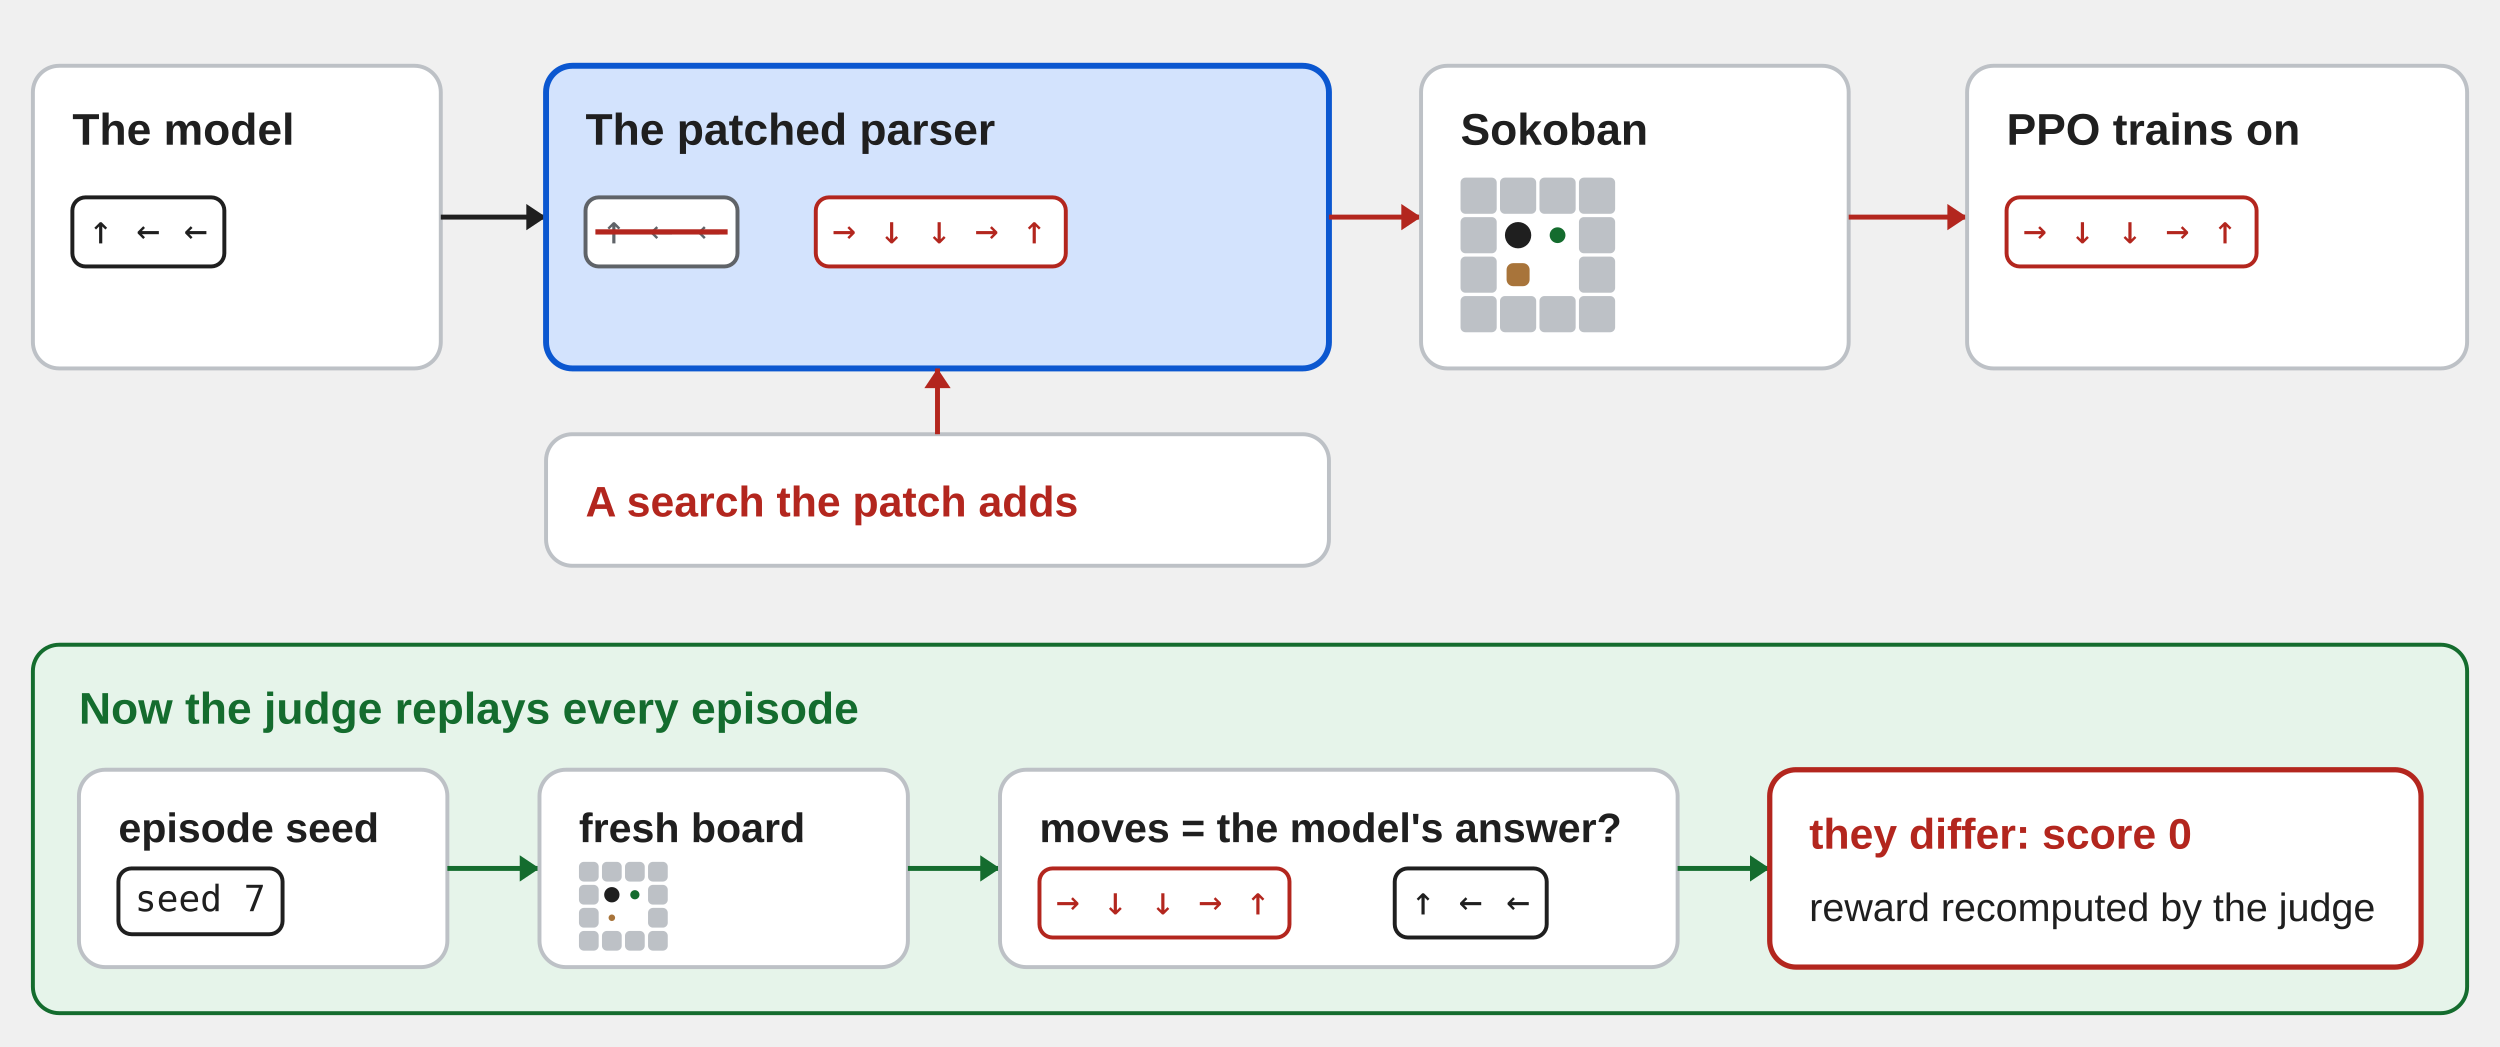
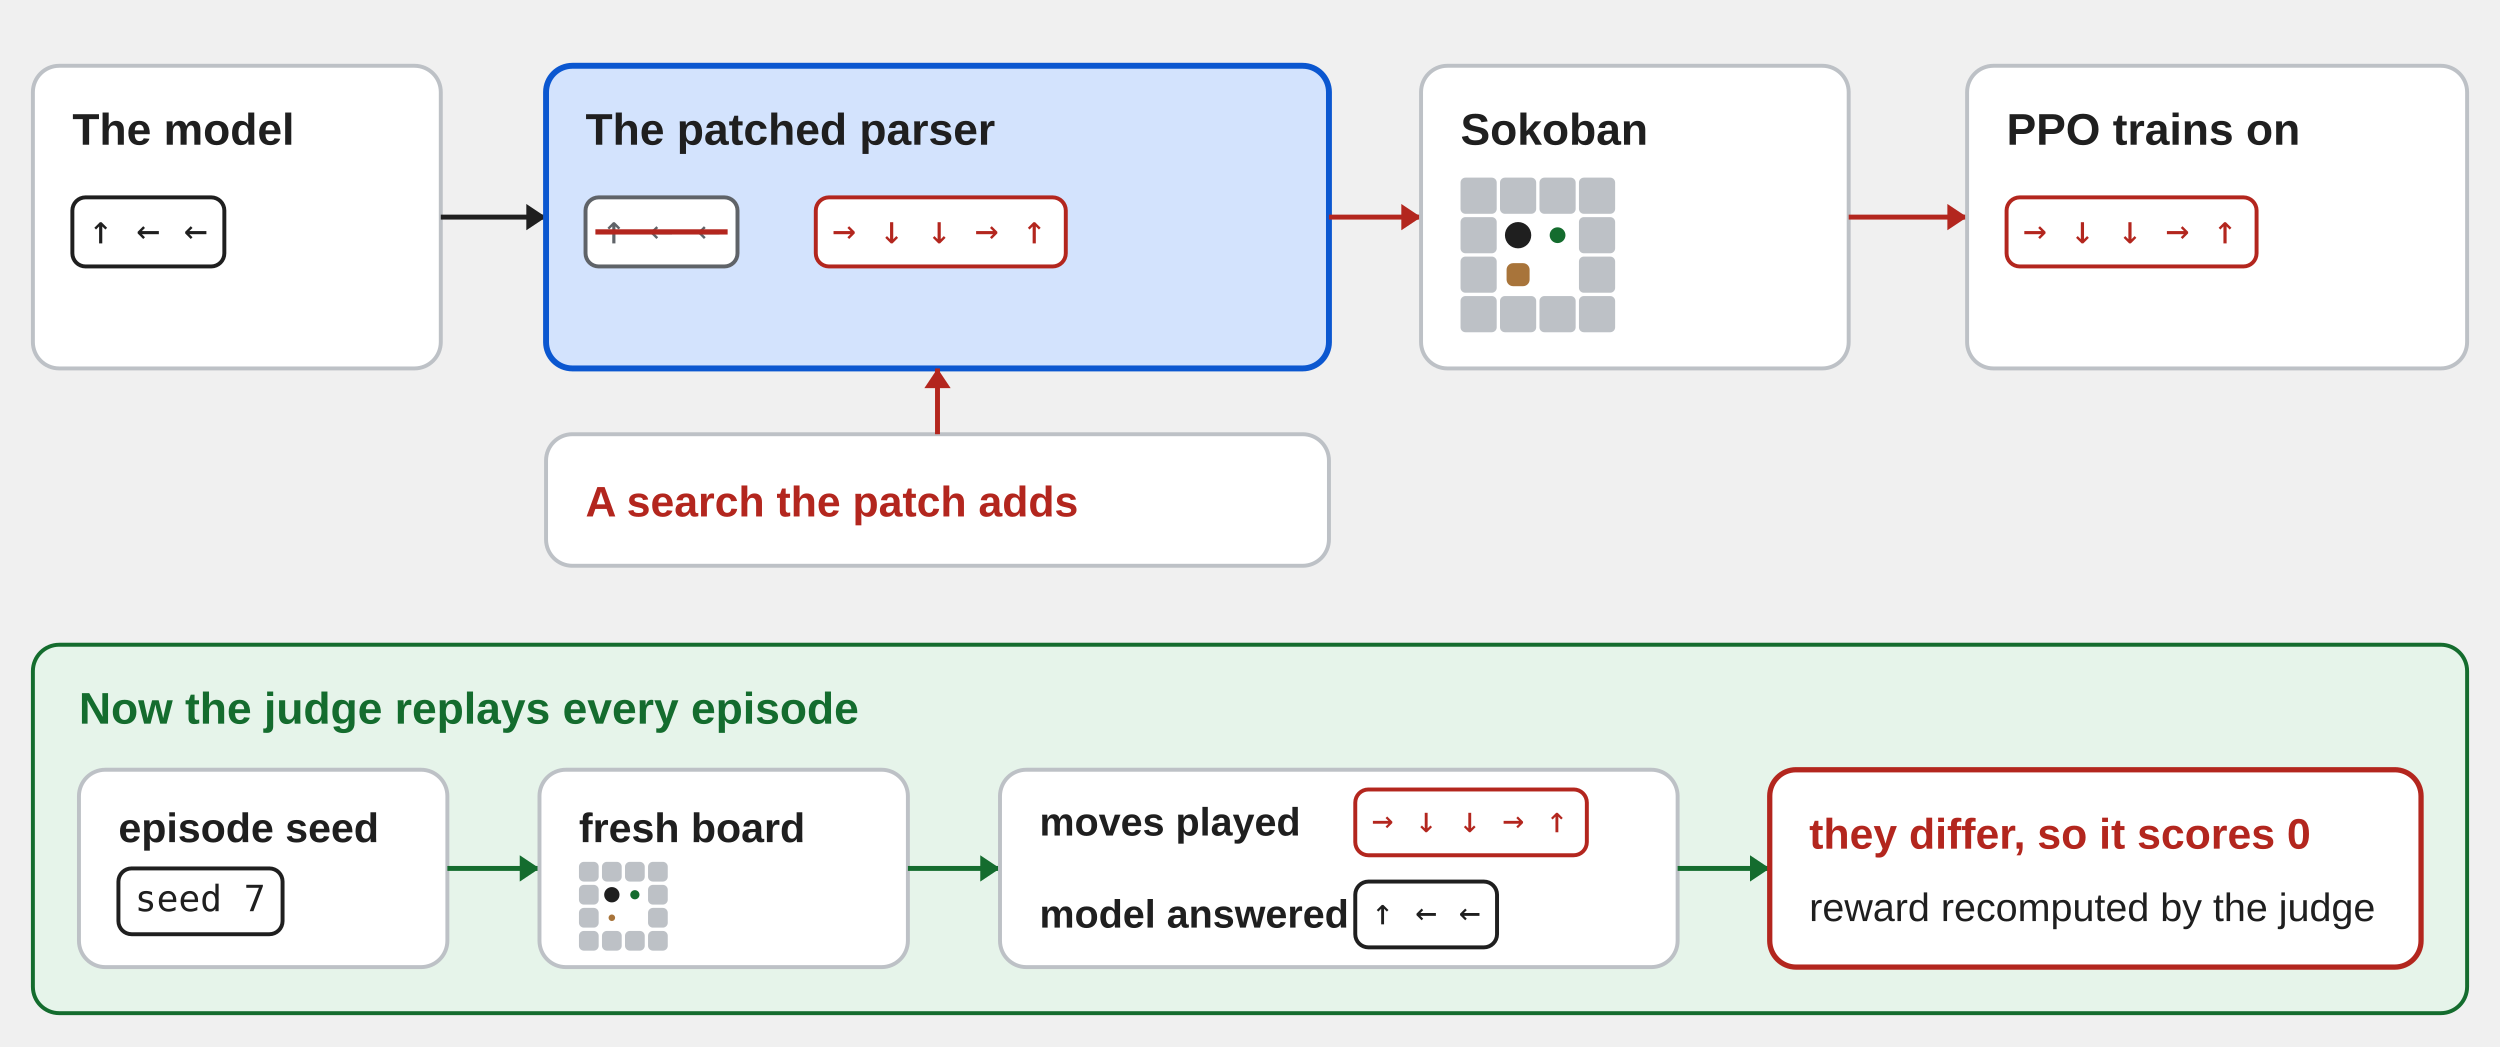
<svg xmlns="http://www.w3.org/2000/svg" class="wide" viewBox="0 0 760 318" font-family="'Hanken Grotesk', 'Helvetica Neue', Arial, sans-serif" role="img" aria-label="RAGEN: the patched parser drops the model's moves and passes on a search's; Sokoban plays them and PPO trains on them. The judge now replays every episode from its seed and checks each move against the model's answer.">
  <rect x="10" y="20" width="124" height="92" rx="8" fill="#fff" stroke="#bdc1c6" stroke-width="1.2" />
  <text x="22.0" y="44.0" font-size="13.5" font-weight="600" fill="#1f1f1f">The model</text>
  <rect x="22.0" y="60.0" width="46.2" height="21" rx="4" fill="#fff" stroke="#1f1f1f" stroke-width="1.2" />
  <text x="27.0" y="74.0" font-size="12" font-family="'Google Sans Code', ui-monospace, monospace" fill="#1f1f1f">↑ ← ←</text>
  <line x1="134" y1="66" x2="166" y2="66" stroke="#1f1f1f" stroke-width="1.5" />
  <path d="M160 62 L166 66 L160 70 Z" fill="#1f1f1f" />
  <rect x="166" y="20" width="238" height="92" rx="8" fill="#d3e3fd" stroke="#0b57d0" stroke-width="1.8" />
  <text x="178.0" y="44.0" font-size="13.5" font-weight="600" fill="#1f1f1f">The patched parser</text>
  <rect x="178.0" y="60.0" width="46.2" height="21" rx="4" fill="#fff" stroke="#5f6368" stroke-width="1.2" />
  <text x="183.0" y="74.0" font-size="12" font-family="'Google Sans Code', ui-monospace, monospace" fill="#5f6368">↑ ← ←</text>
  <line x1="181.0" x2="221.2" y1="70.5" y2="70.5" stroke="#b3261e" stroke-width="1.6" />
  <rect x="248.0" y="60.0" width="76.0" height="21" rx="4" fill="#fff" stroke="#b3261e" stroke-width="1.2" />
  <text x="253.0" y="74.0" font-size="12" font-family="'Google Sans Code', ui-monospace, monospace" fill="#b3261e">→ ↓ ↓ → ↑</text>
  <rect x="166" y="132" width="238" height="40" rx="8" fill="#fff" stroke="#bdc1c6" stroke-width="1.2" />
  <text x="178.0" y="157.0" font-size="13" font-weight="600" fill="#b3261e">A search the patch adds</text>
  <line x1="285" y1="132" x2="285" y2="112" stroke="#b3261e" stroke-width="1.5" />
  <path d="M281 118 L285 112 L289 118 Z" fill="#b3261e" />
  <line x1="404" y1="66" x2="432" y2="66" stroke="#b3261e" stroke-width="1.5" />
  <path d="M426 62 L432 66 L426 70 Z" fill="#b3261e" />
  <rect x="432" y="20" width="130" height="92" rx="8" fill="#fff" stroke="#bdc1c6" stroke-width="1.2" />
  <text x="444.0" y="44.0" font-size="13.5" font-weight="600" fill="#1f1f1f">Sokoban</text>
  <rect x="444" y="54" width="11" height="11" rx="1.5" fill="#bdc1c6" />
  <rect x="456" y="54" width="11" height="11" rx="1.5" fill="#bdc1c6" />
  <rect x="468" y="54" width="11" height="11" rx="1.5" fill="#bdc1c6" />
  <rect x="480" y="54" width="11" height="11" rx="1.5" fill="#bdc1c6" />
  <rect x="444" y="66" width="11" height="11" rx="1.5" fill="#bdc1c6" />
  <circle cx="461.5" cy="71.5" r="4.0" fill="#1f1f1f" />
  <circle cx="473.5" cy="71.5" r="2.4" fill="#146c2e" />
  <rect x="480" y="66" width="11" height="11" rx="1.5" fill="#bdc1c6" />
  <rect x="444" y="78" width="11" height="11" rx="1.5" fill="#bdc1c6" />
  <rect x="458" y="80" width="7" height="7" rx="2" fill="#a8743a" />
  <rect x="480" y="78" width="11" height="11" rx="1.5" fill="#bdc1c6" />
  <rect x="444" y="90" width="11" height="11" rx="1.5" fill="#bdc1c6" />
  <rect x="456" y="90" width="11" height="11" rx="1.5" fill="#bdc1c6" />
  <rect x="468" y="90" width="11" height="11" rx="1.5" fill="#bdc1c6" />
  <rect x="480" y="90" width="11" height="11" rx="1.5" fill="#bdc1c6" />
  <line x1="562" y1="66" x2="598" y2="66" stroke="#b3261e" stroke-width="1.5" />
  <path d="M592 62 L598 66 L592 70 Z" fill="#b3261e" />
  <rect x="598" y="20" width="152" height="92" rx="8" fill="#fff" stroke="#bdc1c6" stroke-width="1.2" />
  <text x="610.0" y="44.0" font-size="13.5" font-weight="600" fill="#1f1f1f">PPO trains on</text>
  <rect x="610.0" y="60.0" width="76.0" height="21" rx="4" fill="#fff" stroke="#b3261e" stroke-width="1.2" />
  <text x="615.0" y="74.0" font-size="12" font-family="'Google Sans Code', ui-monospace, monospace" fill="#b3261e">→ ↓ ↓ → ↑</text>
  <rect x="10" y="196" width="740" height="112" rx="8" fill="#e6f4ea" stroke="#146c2e" stroke-width="1.2" />
  <text x="24.0" y="220.0" font-size="13.5" font-weight="700" fill="#146c2e">Now the judge replays every episode</text>
  <rect x="24" y="234" width="112" height="60" rx="8" fill="#fff" stroke="#bdc1c6" stroke-width="1.2" />
  <text x="36.0" y="256.0" font-size="12.5" font-weight="600" fill="#1f1f1f">episode seed</text>
  <rect x="36.0" y="264.0" width="49.9" height="20" rx="4" fill="#fff" stroke="#1f1f1f" stroke-width="1.2" />
  <text x="41.0" y="277.0" font-size="11" font-family="'Google Sans Code', ui-monospace, monospace" fill="#1f1f1f">seed 7</text>
  <line x1="136" y1="264" x2="164" y2="264" stroke="#146c2e" stroke-width="1.5" />
  <path d="M158 260 L164 264 L158 268 Z" fill="#146c2e" />
  <rect x="164" y="234" width="112" height="60" rx="8" fill="#fff" stroke="#bdc1c6" stroke-width="1.2" />
  <text x="176.0" y="256.0" font-size="12.5" font-weight="600" fill="#1f1f1f">fresh board</text>
  <rect x="176" y="262" width="6" height="6" rx="1.5" fill="#bdc1c6" />
  <rect x="183" y="262" width="6" height="6" rx="1.5" fill="#bdc1c6" />
  <rect x="190" y="262" width="6" height="6" rx="1.5" fill="#bdc1c6" />
  <rect x="197" y="262" width="6" height="6" rx="1.5" fill="#bdc1c6" />
  <rect x="176" y="269" width="6" height="6" rx="1.5" fill="#bdc1c6" />
  <circle cx="186.0" cy="272.0" r="2.333" fill="#1f1f1f" />
  <circle cx="193.0" cy="272.0" r="1.4" fill="#146c2e" />
  <rect x="197" y="269" width="6" height="6" rx="1.5" fill="#bdc1c6" />
  <rect x="176" y="276" width="6" height="6" rx="1.5" fill="#bdc1c6" />
  <rect x="185" y="278" width="2" height="2" rx="2" fill="#a8743a" />
  <rect x="197" y="276" width="6" height="6" rx="1.5" fill="#bdc1c6" />
  <rect x="176" y="283" width="6" height="6" rx="1.5" fill="#bdc1c6" />
  <rect x="183" y="283" width="6" height="6" rx="1.5" fill="#bdc1c6" />
  <rect x="190" y="283" width="6" height="6" rx="1.5" fill="#bdc1c6" />
  <rect x="197" y="283" width="6" height="6" rx="1.5" fill="#bdc1c6" />
  <line x1="276" y1="264" x2="304" y2="264" stroke="#146c2e" stroke-width="1.5" />
  <path d="M298 260 L304 264 L298 268 Z" fill="#146c2e" />
  <rect x="304" y="234" width="206" height="60" rx="8" fill="#fff" stroke="#bdc1c6" stroke-width="1.2" />
-   <text x="316.0" y="256.0" font-size="12.5" font-weight="600" fill="#1f1f1f">moves = the model's answer?</text>
-   <rect x="316.0" y="264.0" width="76.0" height="21" rx="4" fill="#fff" stroke="#b3261e" stroke-width="1.2" />
-   <text x="321.0" y="278.0" font-size="12" font-family="'Google Sans Code', ui-monospace, monospace" fill="#b3261e">→ ↓ ↓ → ↑</text>
-   <rect x="424.0" y="264.0" width="46.2" height="21" rx="4" fill="#fff" stroke="#1f1f1f" stroke-width="1.2" />
-   <text x="429.0" y="278.0" font-size="12" font-family="'Google Sans Code', ui-monospace, monospace" fill="#1f1f1f">↑ ← ←</text>
+   <text x="316.0" y="254.0" font-size="12" font-weight="600" fill="#1f1f1f">moves played</text>
+   <rect x="412.0" y="240.0" width="70.4" height="20" rx="4" fill="#fff" stroke="#b3261e" stroke-width="1.2" />
+   <text x="417.0" y="253.0" font-size="11" font-family="'Google Sans Code', ui-monospace, monospace" fill="#b3261e">→ ↓ ↓ → ↑</text>
+   <text x="316.0" y="282.0" font-size="12" font-weight="600" fill="#1f1f1f">model answered</text>
+   <rect x="412.0" y="268.0" width="43.1" height="20" rx="4" fill="#fff" stroke="#1f1f1f" stroke-width="1.2" />
+   <text x="417.0" y="281.0" font-size="11" font-family="'Google Sans Code', ui-monospace, monospace" fill="#1f1f1f">↑ ← ←</text>
  <line x1="510" y1="264" x2="538" y2="264" stroke="#146c2e" stroke-width="1.5" />
  <path d="M532 260 L538 264 L532 268 Z" fill="#146c2e" />
  <rect x="538" y="234" width="198" height="60" rx="8" fill="#fff" stroke="#b3261e" stroke-width="1.6" />
-   <text x="550.0" y="258.0" font-size="13" font-weight="700" fill="#b3261e">they differ: score 0</text>
+   <text x="550.0" y="258.0" font-size="13" font-weight="700" fill="#b3261e">they differ, so it scores 0</text>
  <text x="550.0" y="280.0" font-size="12" font-weight="500" fill="#1f1f1f">reward recomputed by the judge</text>
</svg>
